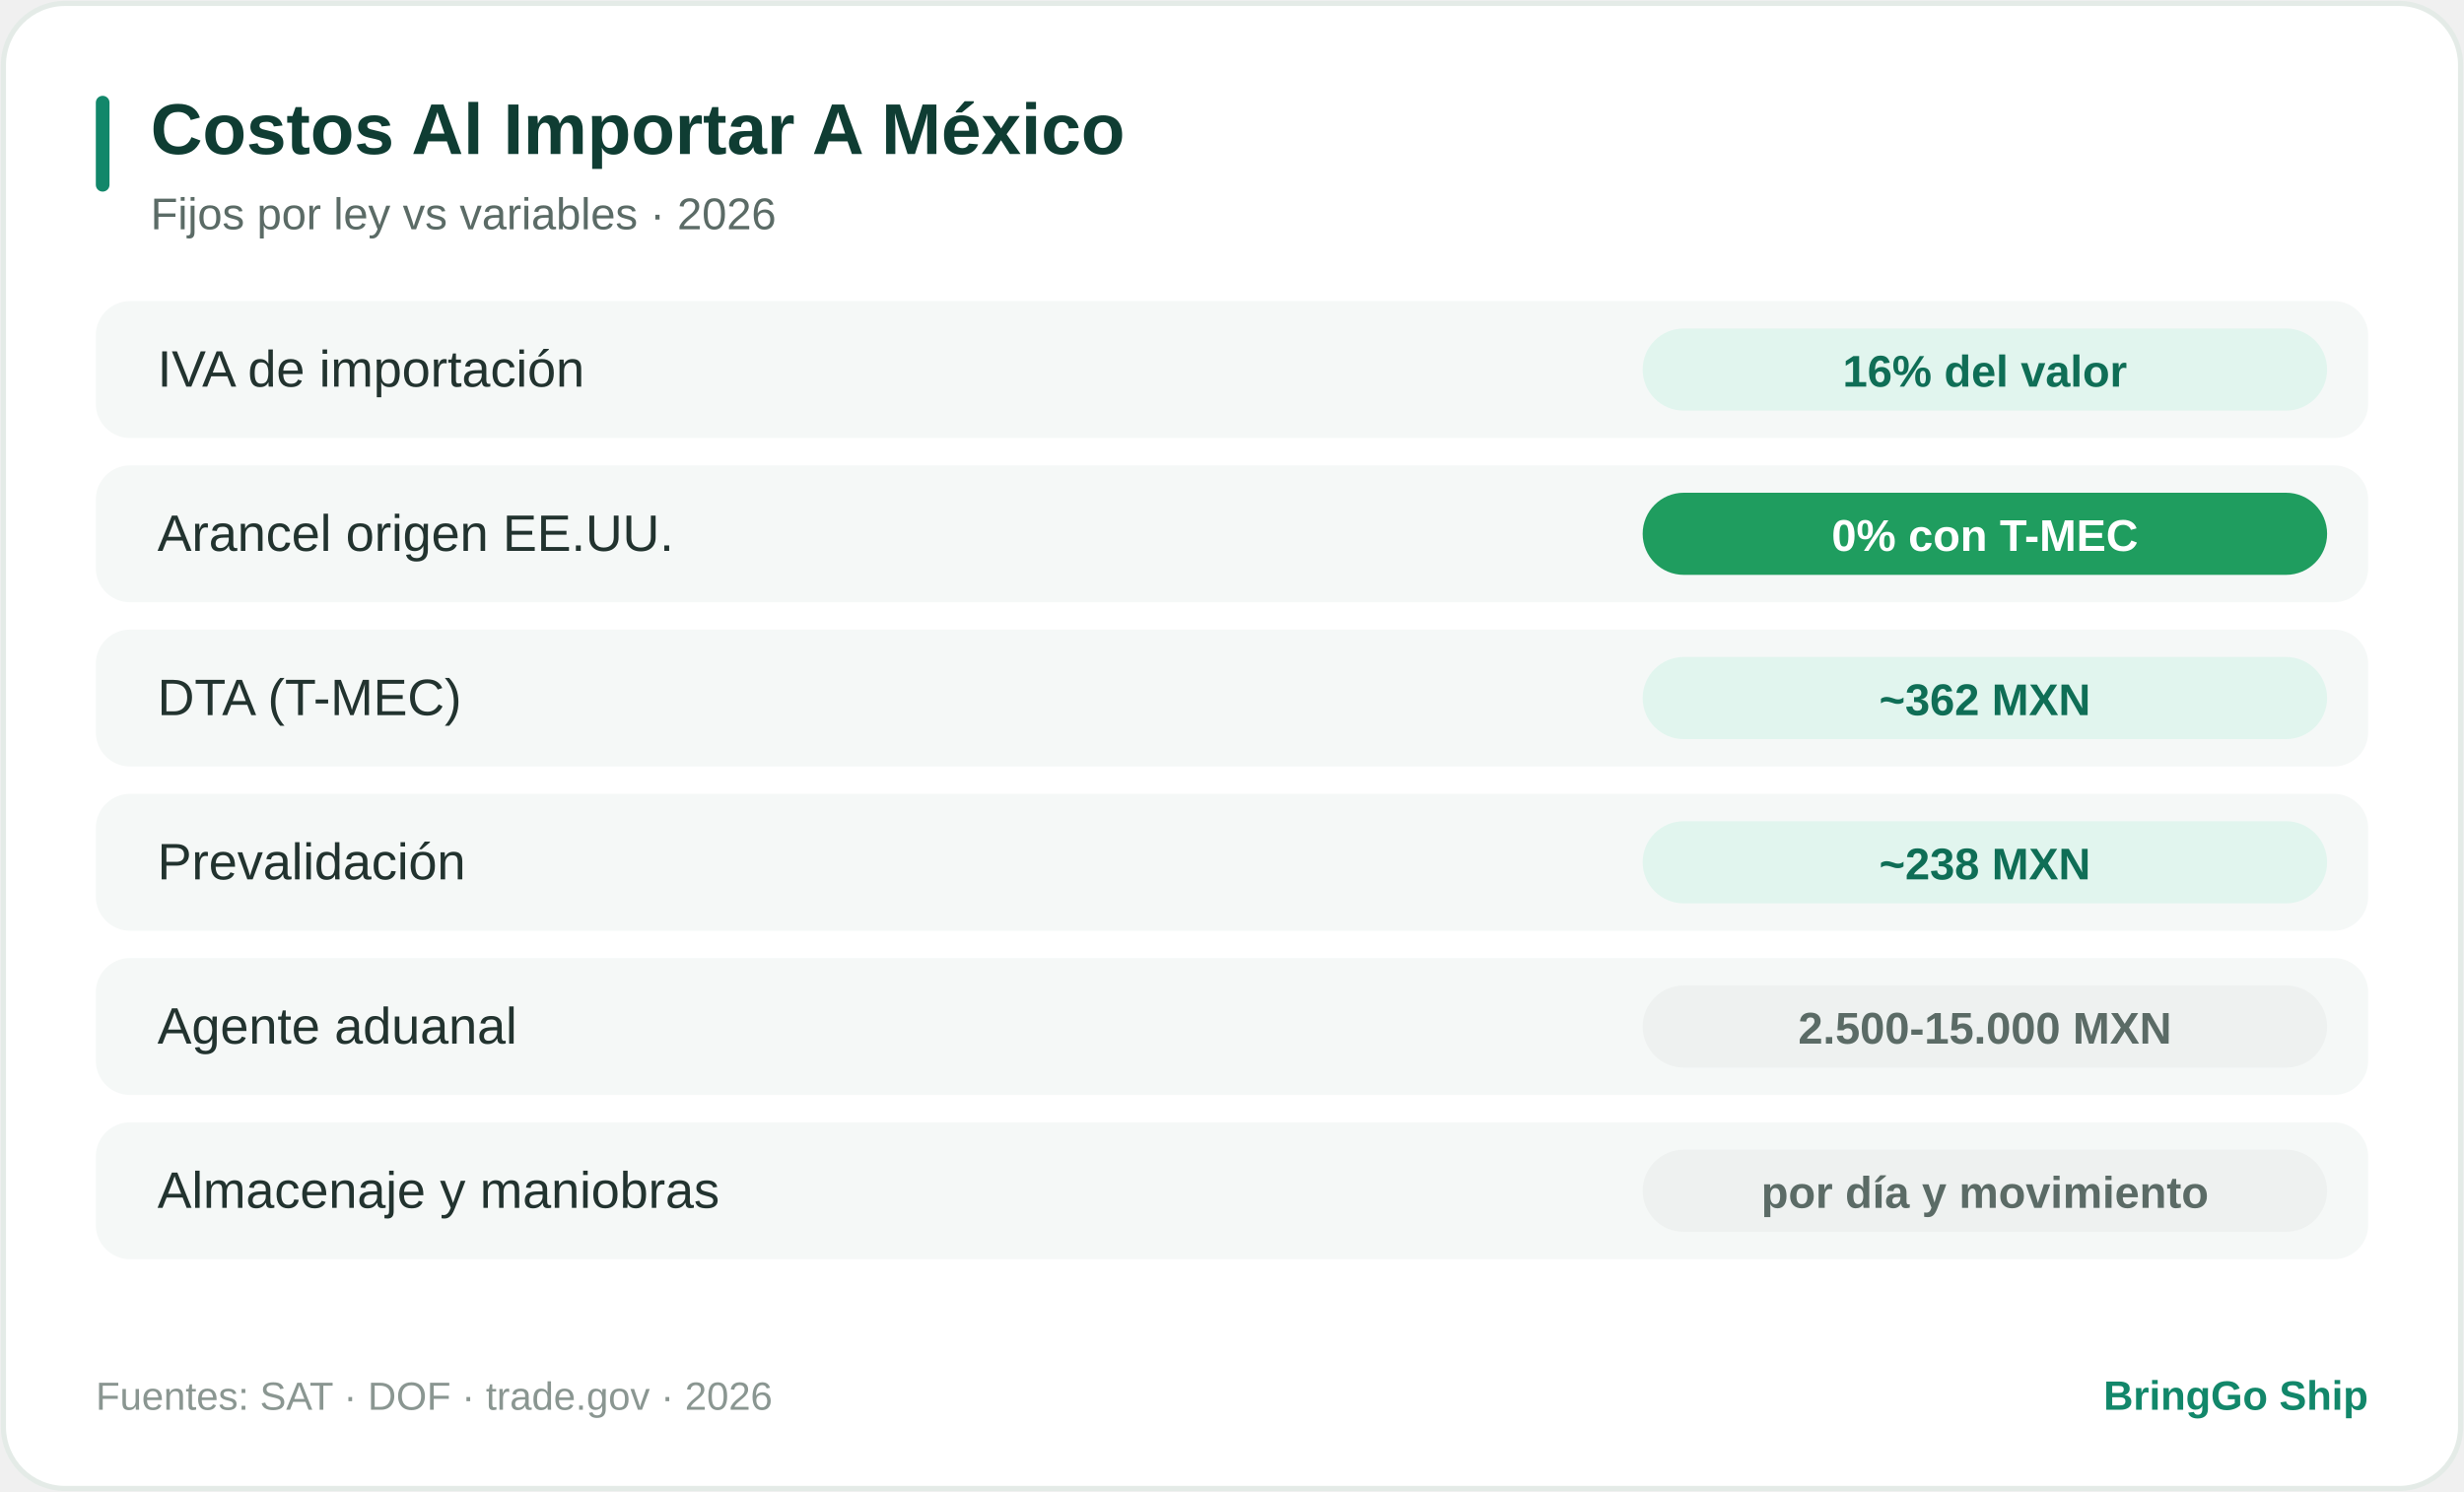
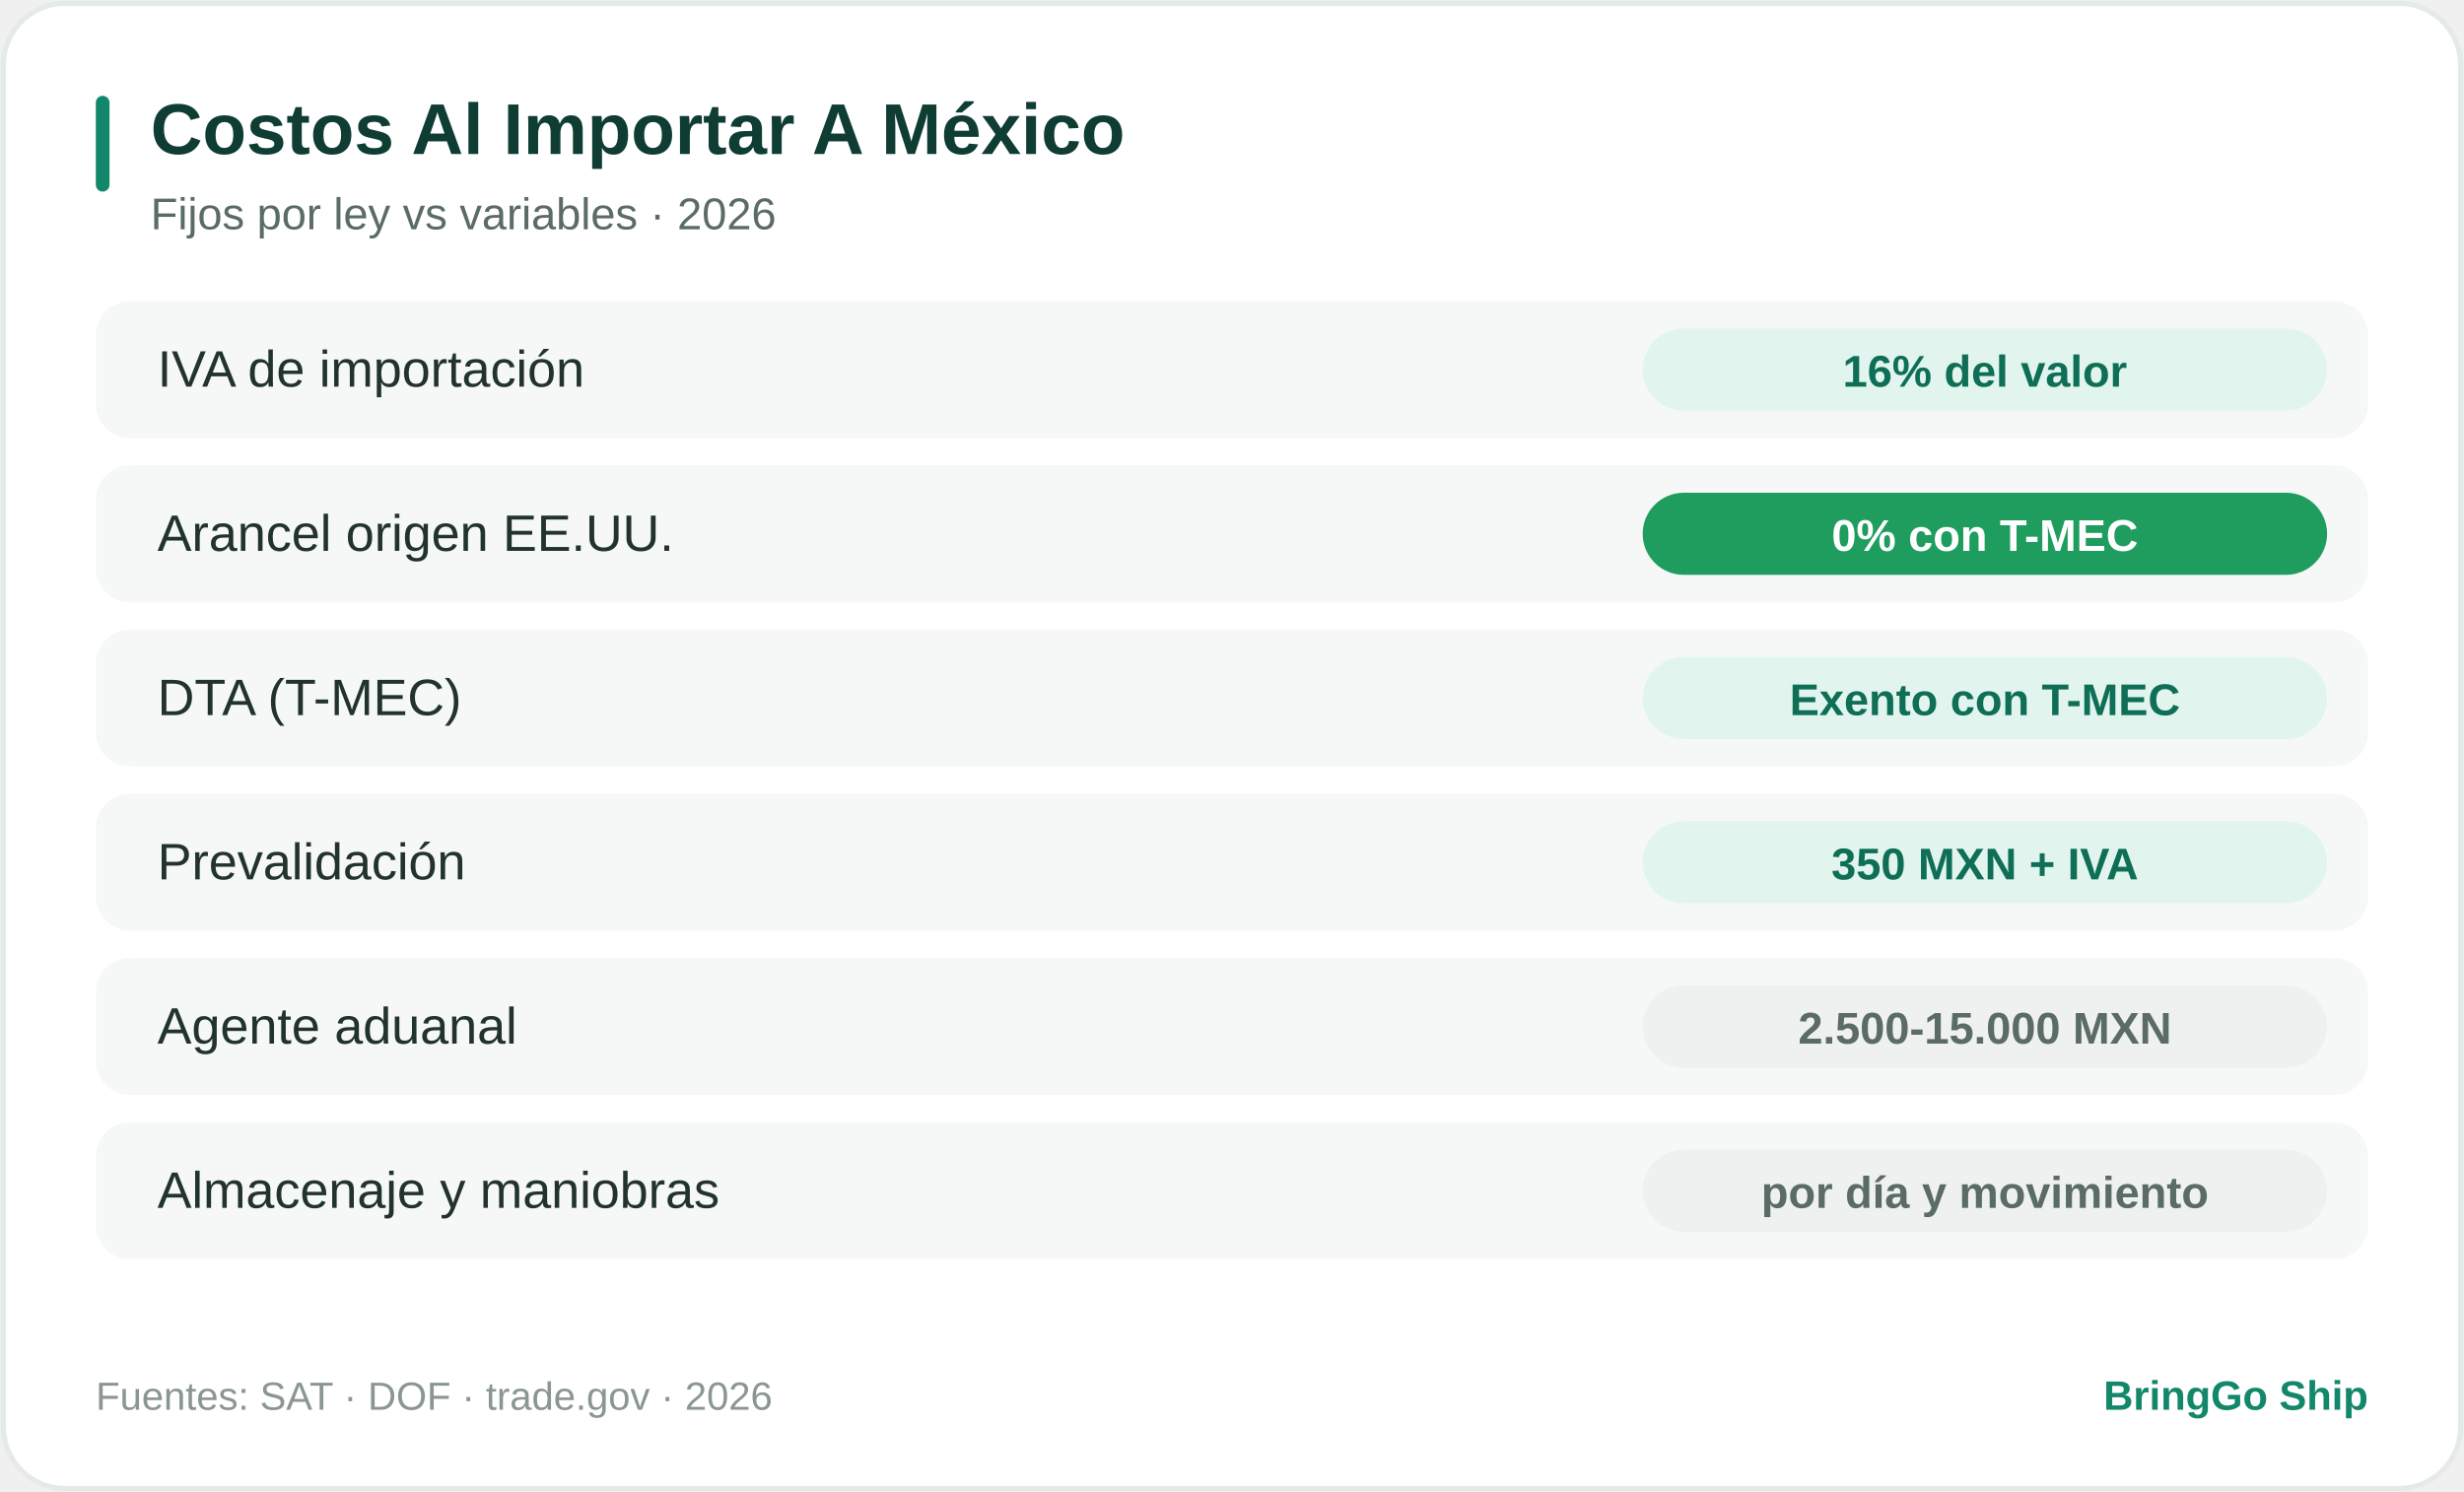
<svg xmlns="http://www.w3.org/2000/svg" width="720" height="436" viewBox="0 0 720 436" role="img">
  <style>
text{font-family:Arial,Helvetica,sans-serif}
.card{fill:#ffffff;stroke:#e4ebe7;stroke-width:1.5}
.row{fill:#f5f8f7}.pill{fill:#E1F5EE}.hi{fill:#1f9d5f}.mut{fill:#eef1f0}
.acc{fill:#12876A}.circ{fill:#12876A}.rd{fill:#fbe9e7}.am{fill:#fbf1dd}.tl{fill:#E1F5EE}.ln{stroke:#dbe6e1}
.tt{fill:#0F3D33;font-weight:bold}.ts{fill:#5b6b66}.tl2{fill:#22332f}
.tv{fill:#0F6E56;font-weight:bold}.tm{fill:#5b6b66;font-weight:bold}.tw{fill:#ffffff;font-weight:bold}
.tf{fill:#8a9691}.tb{fill:#12876A;font-weight:bold}.big{fill:#0F3D33;font-weight:bold}
.trd{fill:#a3392c;font-weight:bold}.tam{fill:#8a5a12;font-weight:bold}.ttl{fill:#0F6E56;font-weight:bold}
@media (prefers-color-scheme:dark){
.card{fill:#16211e;stroke:#2c3a35}
.row{fill:#1d2b27}.pill{fill:#123a2e}.hi{fill:#1f9d5f}.mut{fill:#28352f}
.acc{fill:#2fae7e}.circ{fill:#2fae7e}.rd{fill:#3a201c}.am{fill:#352a15}.tl{fill:#123a2e}
.tt{fill:#d7f2e6}.ts{fill:#8fa79d}.tl2{fill:#cfe0d9}
.tv{fill:#6fe0b0}.tm{fill:#9db3a9}.tw{fill:#ffffff}
.tf{fill:#6d8279}.tb{fill:#57d3a3}.big{fill:#d7f2e6}
.trd{fill:#f0a99e}.tam{fill:#e6c281}.ttl{fill:#6fe0b0}.ln{stroke:#31423c}}
</style>
  <rect x="1" y="1" width="718" height="434" rx="18" class="card" />
  <rect x="28" y="28" width="4" height="28" rx="2" class="acc" />
  <text x="44" y="45" font-size="21" class="tt">Costos Al Importar A México</text>
  <text x="44" y="67" font-size="13" class="ts">Fijos por ley vs variables · 2026</text>
  <g transform="translate(0,88)">
    <rect x="28" y="0" width="664" height="40" rx="10" class="row" />
    <text x="46" y="25" font-size="15" class="tl2">IVA de importación</text>
    <rect x="480" y="8" width="200" height="24" rx="12" class="pill" />
    <text x="580" y="25" text-anchor="middle" font-size="13" class="tv">16% del valor</text>
    <rect x="28" y="48" width="664" height="40" rx="10" class="row" />
    <text x="46" y="73" font-size="15" class="tl2">Arancel origen EE.UU.</text>
    <rect x="480" y="56" width="200" height="24" rx="12" class="hi" />
    <text x="580" y="73" text-anchor="middle" font-size="13" class="tw">0% con T-MEC</text>
    <rect x="28" y="96" width="664" height="40" rx="10" class="row" />
    <text x="46" y="121" font-size="15" class="tl2">DTA (T-MEC)</text>
    <rect x="480" y="104" width="200" height="24" rx="12" class="pill" />
-     <text x="580" y="121" text-anchor="middle" font-size="13" class="tv">~362 MXN</text>
+     <text x="580" y="121" text-anchor="middle" font-size="13" class="tv">Exento con T-MEC</text>
    <rect x="28" y="144" width="664" height="40" rx="10" class="row" />
    <text x="46" y="169" font-size="15" class="tl2">Prevalidación</text>
    <rect x="480" y="152" width="200" height="24" rx="12" class="pill" />
-     <text x="580" y="169" text-anchor="middle" font-size="13" class="tv">~238 MXN</text>
+     <text x="580" y="169" text-anchor="middle" font-size="13" class="tv">350 MXN + IVA</text>
    <rect x="28" y="192" width="664" height="40" rx="10" class="row" />
    <text x="46" y="217" font-size="15" class="tl2">Agente aduanal</text>
    <rect x="480" y="200" width="200" height="24" rx="12" class="mut" />
    <text x="580" y="217" text-anchor="middle" font-size="13" class="tm">2.500-15.000 MXN</text>
    <rect x="28" y="240" width="664" height="40" rx="10" class="row" />
    <text x="46" y="265" font-size="15" class="tl2">Almacenaje y maniobras</text>
    <rect x="480" y="248" width="200" height="24" rx="12" class="mut" />
    <text x="580" y="265" text-anchor="middle" font-size="13" class="tm">por día y movimiento</text>
  </g>
  <text x="28" y="412" font-size="11.5" class="tf">Fuentes: SAT · DOF · trade.gov · 2026</text>
  <text x="692" y="412" text-anchor="end" font-size="12" class="tb">BringGo Ship</text>
</svg>
